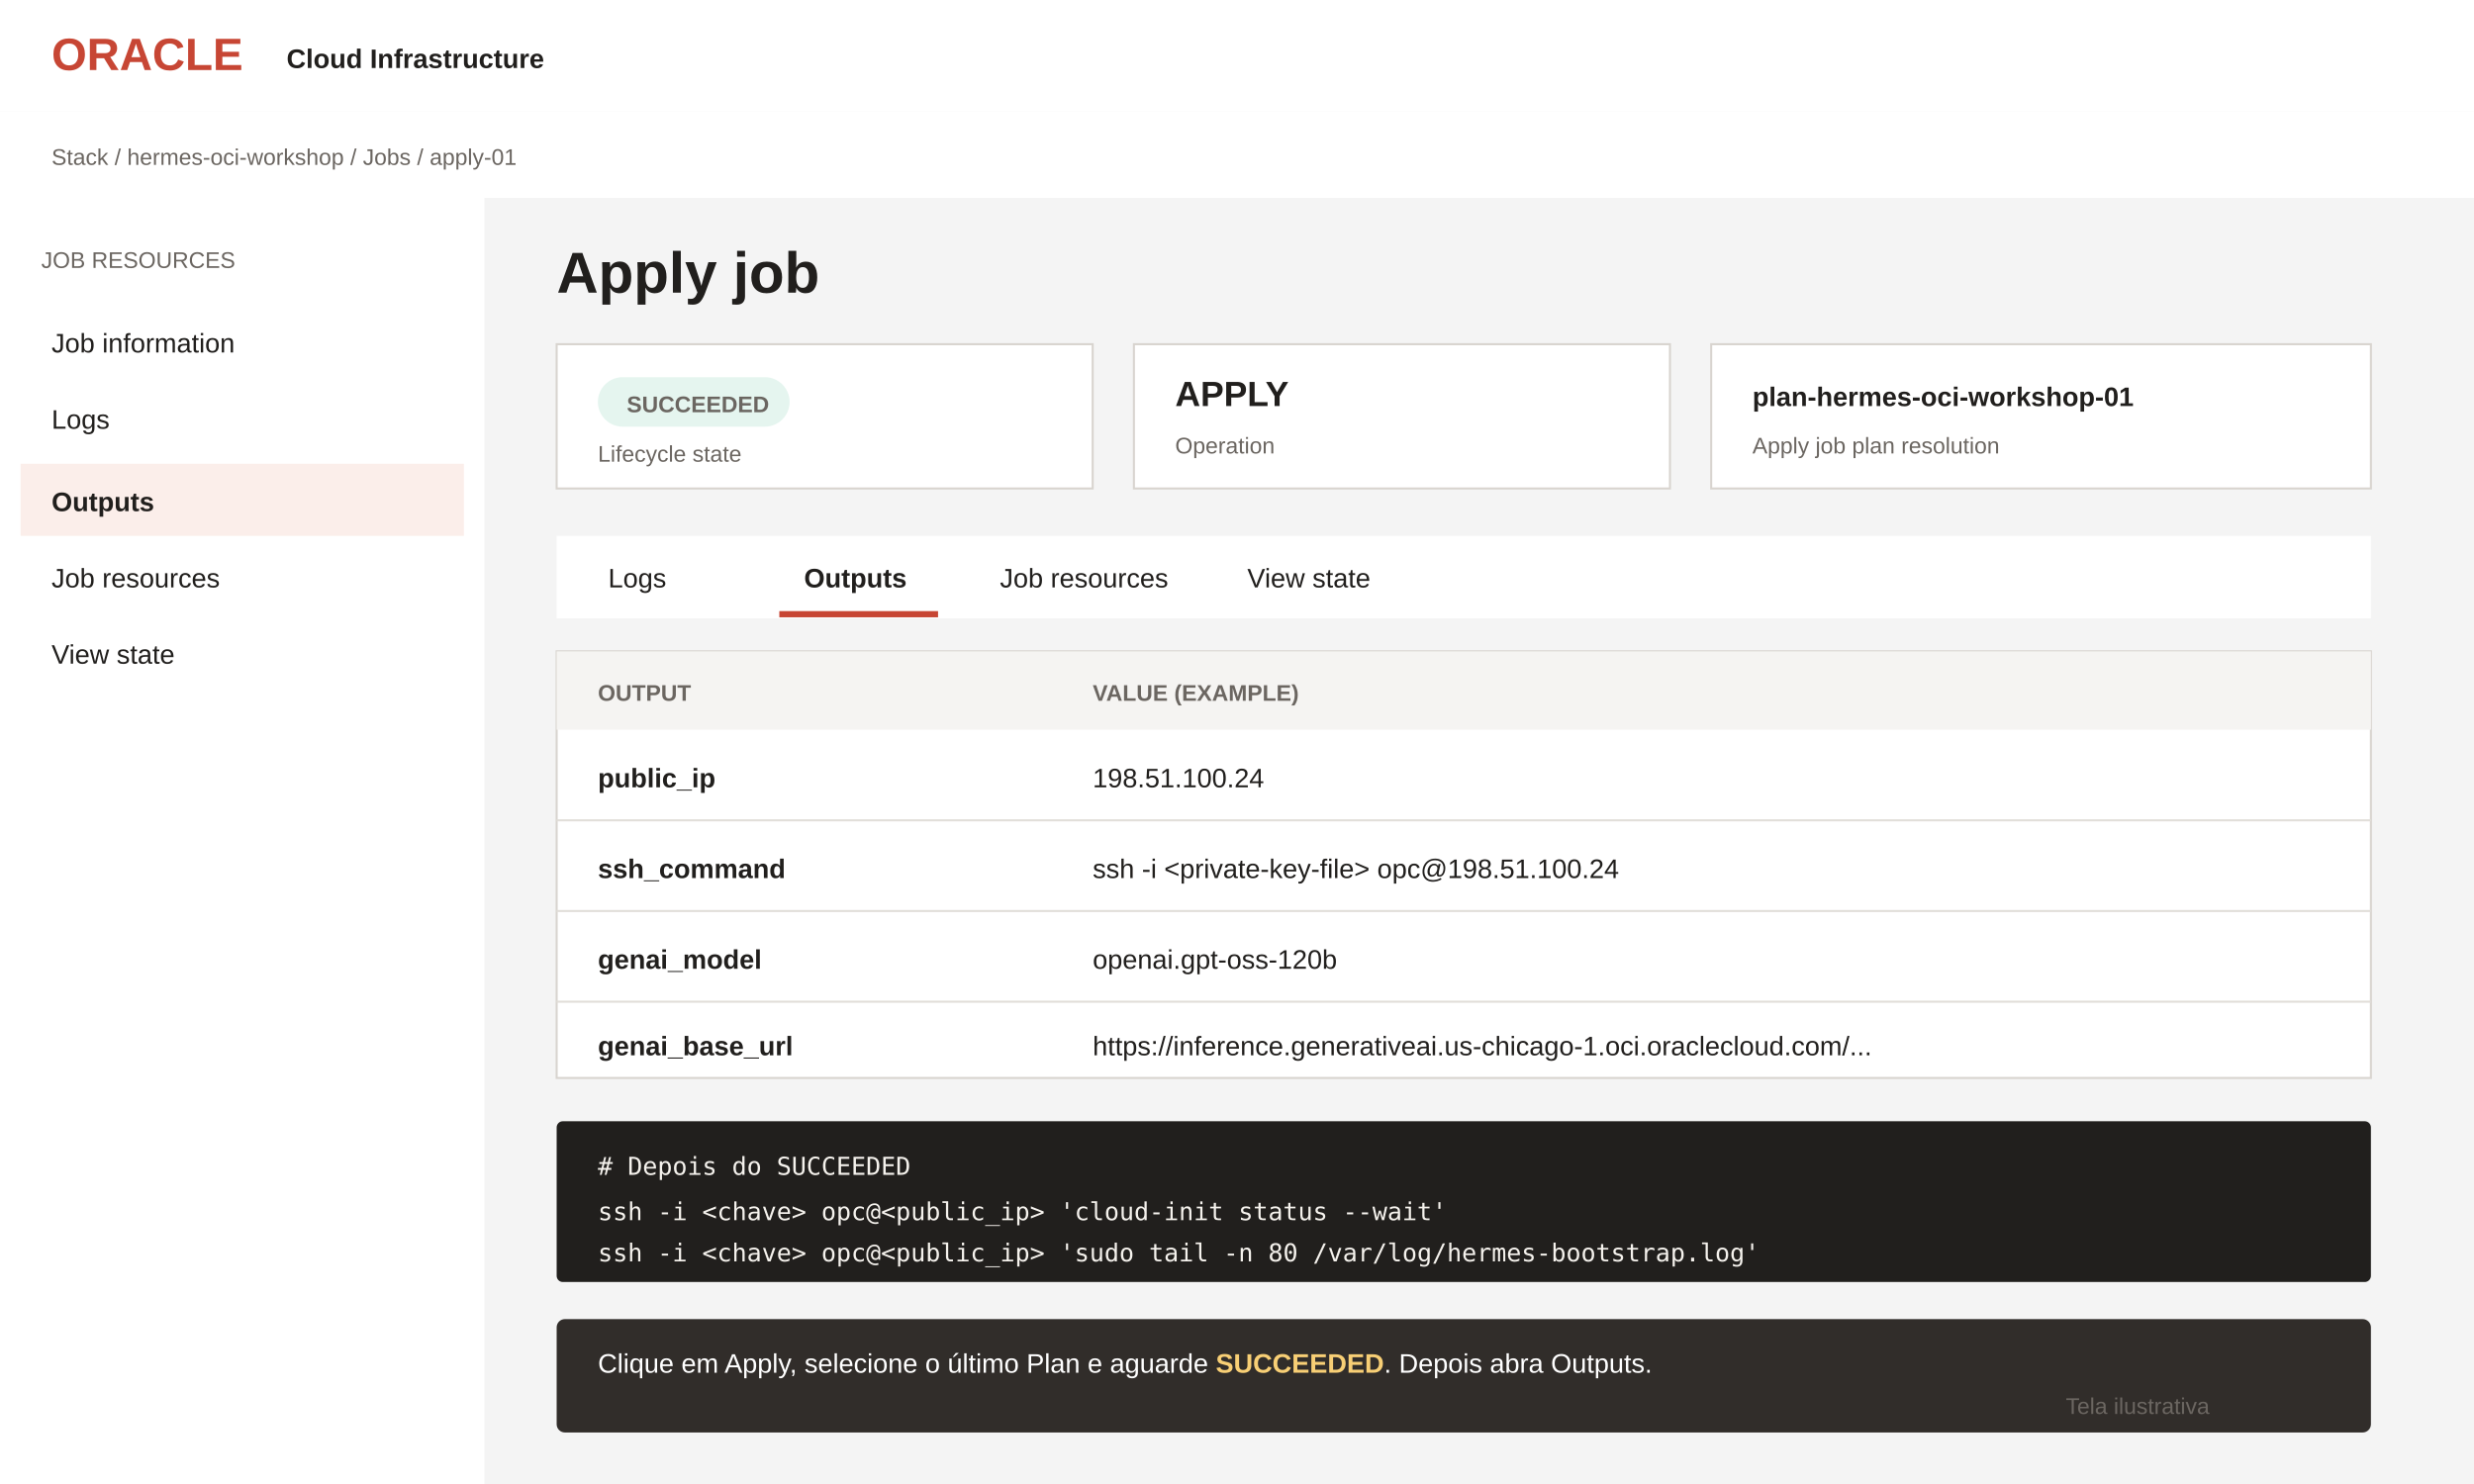
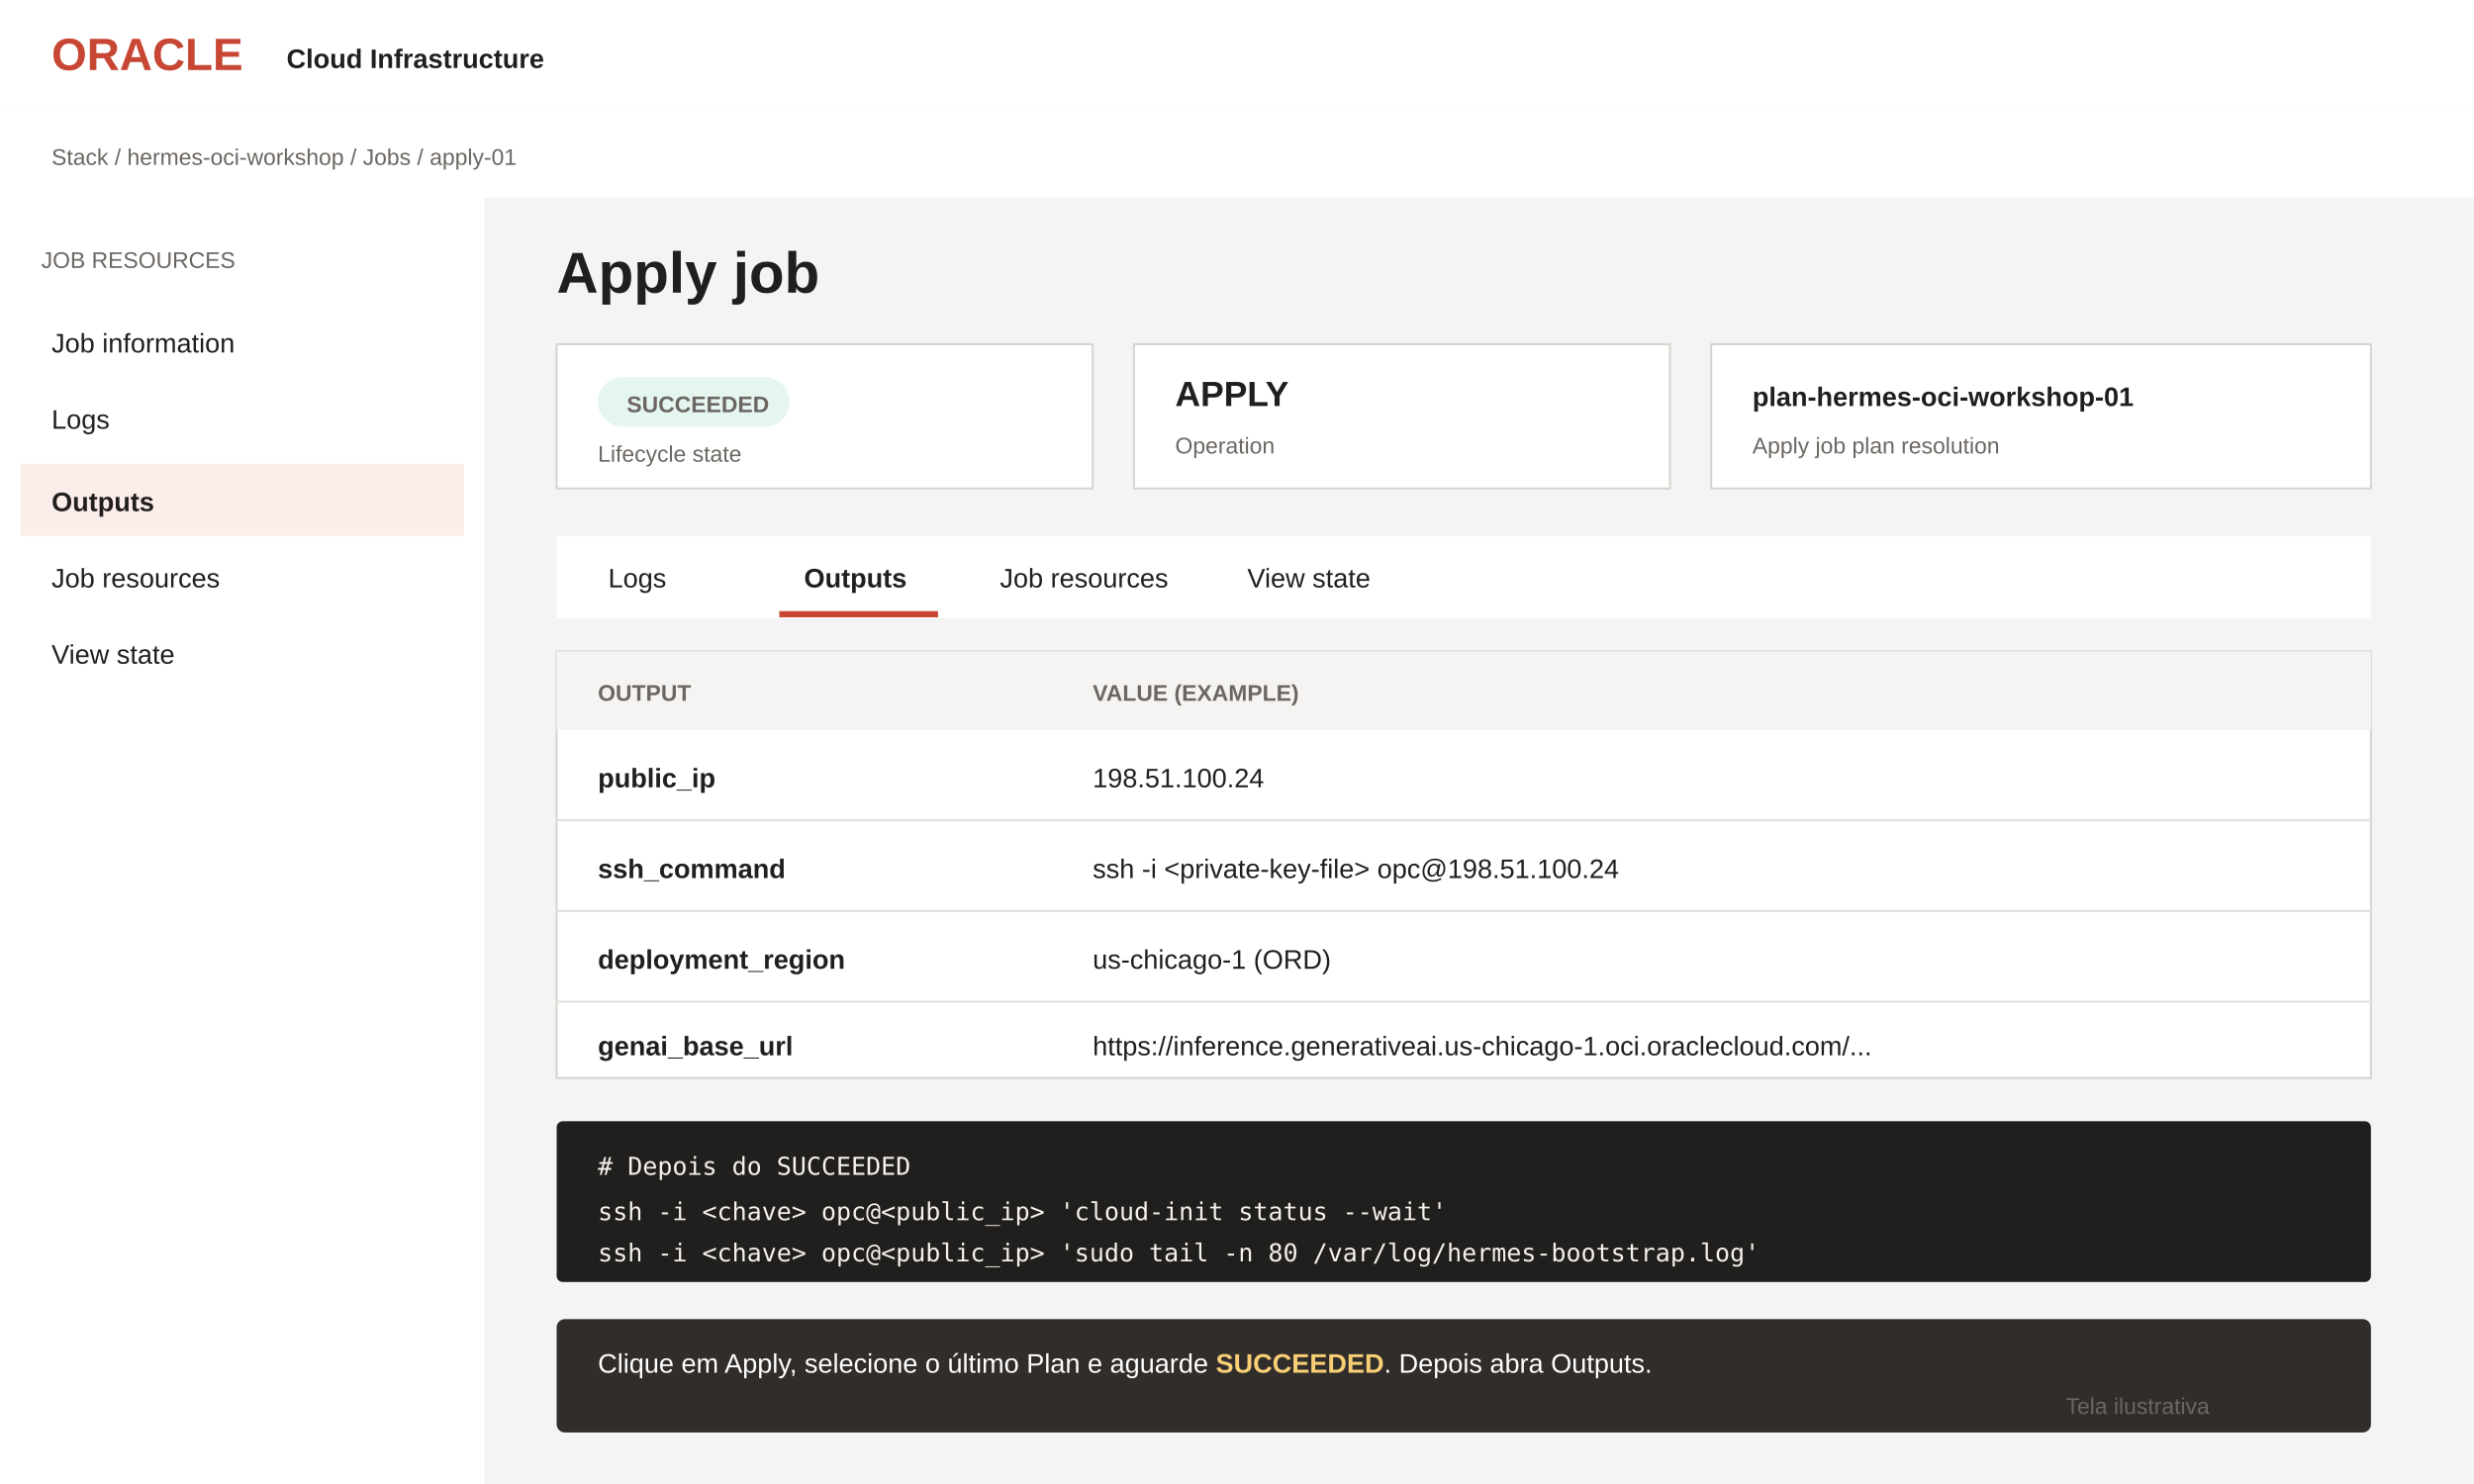
<svg xmlns="http://www.w3.org/2000/svg" width="1200" height="720" viewBox="0 0 1200 720" role="img" aria-labelledby="title desc">
  <defs>
    <style>.t{font:13px Arial;fill:#211f1d}.s{font:11px Arial;fill:#6b6661}.h{font:bold 28px Arial;fill:#211f1d}.h2{font:bold 17px Arial;fill:#211f1d}.bold{font-weight:bold}.call{font:13px Arial;fill:#fff}.mono{font:12px Consolas,monospace;fill:#f5f2ed}</style>
  </defs>
  <rect width="1200" height="720" fill="#f4f4f4" />
  <rect width="1200" height="54" fill="#fff" />
  <text x="25" y="34" font-family="Arial" font-size="22" font-weight="bold" fill="#c74634">ORACLE</text>
  <text x="139" y="33" class="t bold">Cloud Infrastructure</text>
  <rect y="54" width="1200" height="42" fill="#fff" />
  <text x="25" y="80" class="s">Stack / hermes-oci-workshop / Jobs / apply-01</text>
  <rect x="0" y="96" width="235" height="624" fill="#fff" />
  <text x="20" y="130" class="s">JOB RESOURCES</text>
  <text x="25" y="171" class="t">Job information</text>
  <text x="25" y="208" class="t">Logs</text>
  <rect x="10" y="225" width="215" height="35" fill="#fbeeea" />
  <text x="25" y="248" class="t bold">Outputs</text>
  <text x="25" y="285" class="t">Job resources</text>
  <text x="25" y="322" class="t">View state</text>
  <text x="270" y="142" class="h">Apply job</text>
  <rect x="270" y="167" width="260" height="70" fill="#fff" stroke="#d8d4cf" />
  <rect x="290" y="183" width="93" height="24" rx="12" fill="#e5f5ef" />
  <text x="304" y="200" class="s bold" fill="#176b50">SUCCEEDED</text>
  <text x="290" y="224" class="s">Lifecycle state</text>
  <rect x="550" y="167" width="260" height="70" fill="#fff" stroke="#d8d4cf" />
  <text x="570" y="197" class="h2">APPLY</text>
  <text x="570" y="220" class="s">Operation</text>
  <rect x="830" y="167" width="320" height="70" fill="#fff" stroke="#d8d4cf" />
  <text x="850" y="197" class="t bold">plan-hermes-oci-workshop-01</text>
  <text x="850" y="220" class="s">Apply job plan resolution</text>
  <rect x="270" y="260" width="880" height="40" fill="#fff" />
  <text x="295" y="285" class="t">Logs</text>
  <text x="390" y="285" class="t bold" fill="#8f2d20">Outputs</text>
  <line x1="378" y1="298" x2="455" y2="298" stroke="#c74634" stroke-width="3" />
  <text x="485" y="285" class="t">Job resources</text>
  <text x="605" y="285" class="t">View state</text>
  <rect x="270" y="316" width="880" height="207" fill="#fff" stroke="#d8d4cf" />
  <rect x="270" y="316" width="880" height="38" fill="#f5f4f2" />
  <text x="290" y="340" class="s bold">OUTPUT</text>
  <text x="530" y="340" class="s bold">VALUE (EXAMPLE)</text>
  <text x="290" y="382" class="t bold">public_ip</text>
  <text x="530" y="382" class="t">198.51.100.24</text>
  <line x1="270" y1="398" x2="1150" y2="398" stroke="#e1ded9" />
  <text x="290" y="426" class="t bold">ssh_command</text>
  <text x="530" y="426" class="t">ssh -i &lt;private-key-file&gt; opc@198.51.100.24</text>
  <line x1="270" y1="442" x2="1150" y2="442" stroke="#e1ded9" />
-   <text x="290" y="470" class="t bold">genai_model</text>
-   <text x="530" y="470" class="t">openai.gpt-oss-120b</text>
+   <text x="290" y="470" class="t bold">deployment_region</text>
+   <text x="530" y="470" class="t">us-chicago-1 (ORD)</text>
  <line x1="270" y1="486" x2="1150" y2="486" stroke="#e1ded9" />
  <text x="290" y="512" class="t bold">genai_base_url</text>
  <text x="530" y="512" class="t">https://inference.generativeai.us-chicago-1.oci.oraclecloud.com/...</text>
  <rect x="270" y="544" width="880" height="78" rx="3" fill="#211f1d" />
  <text x="290" y="570" class="mono" fill="#f8cf75"># Depois do SUCCEEDED</text>
  <text x="290" y="592" class="mono">ssh -i &lt;chave&gt; opc@&lt;public_ip&gt; 'cloud-init status --wait'</text>
  <text x="290" y="612" class="mono">ssh -i &lt;chave&gt; opc@&lt;public_ip&gt; 'sudo tail -n 80 /var/log/hermes-bootstrap.log'</text>
  <rect x="270" y="640" width="880" height="55" rx="4" fill="#312d2a" />
  <text x="290" y="666" class="call">Clique em Apply, selecione o último Plan e aguarde <tspan font-weight="bold" fill="#f8cf75">SUCCEEDED</tspan>. Depois abra Outputs.</text>
  <text x="1002" y="686" class="s">Tela ilustrativa</text>
</svg>
